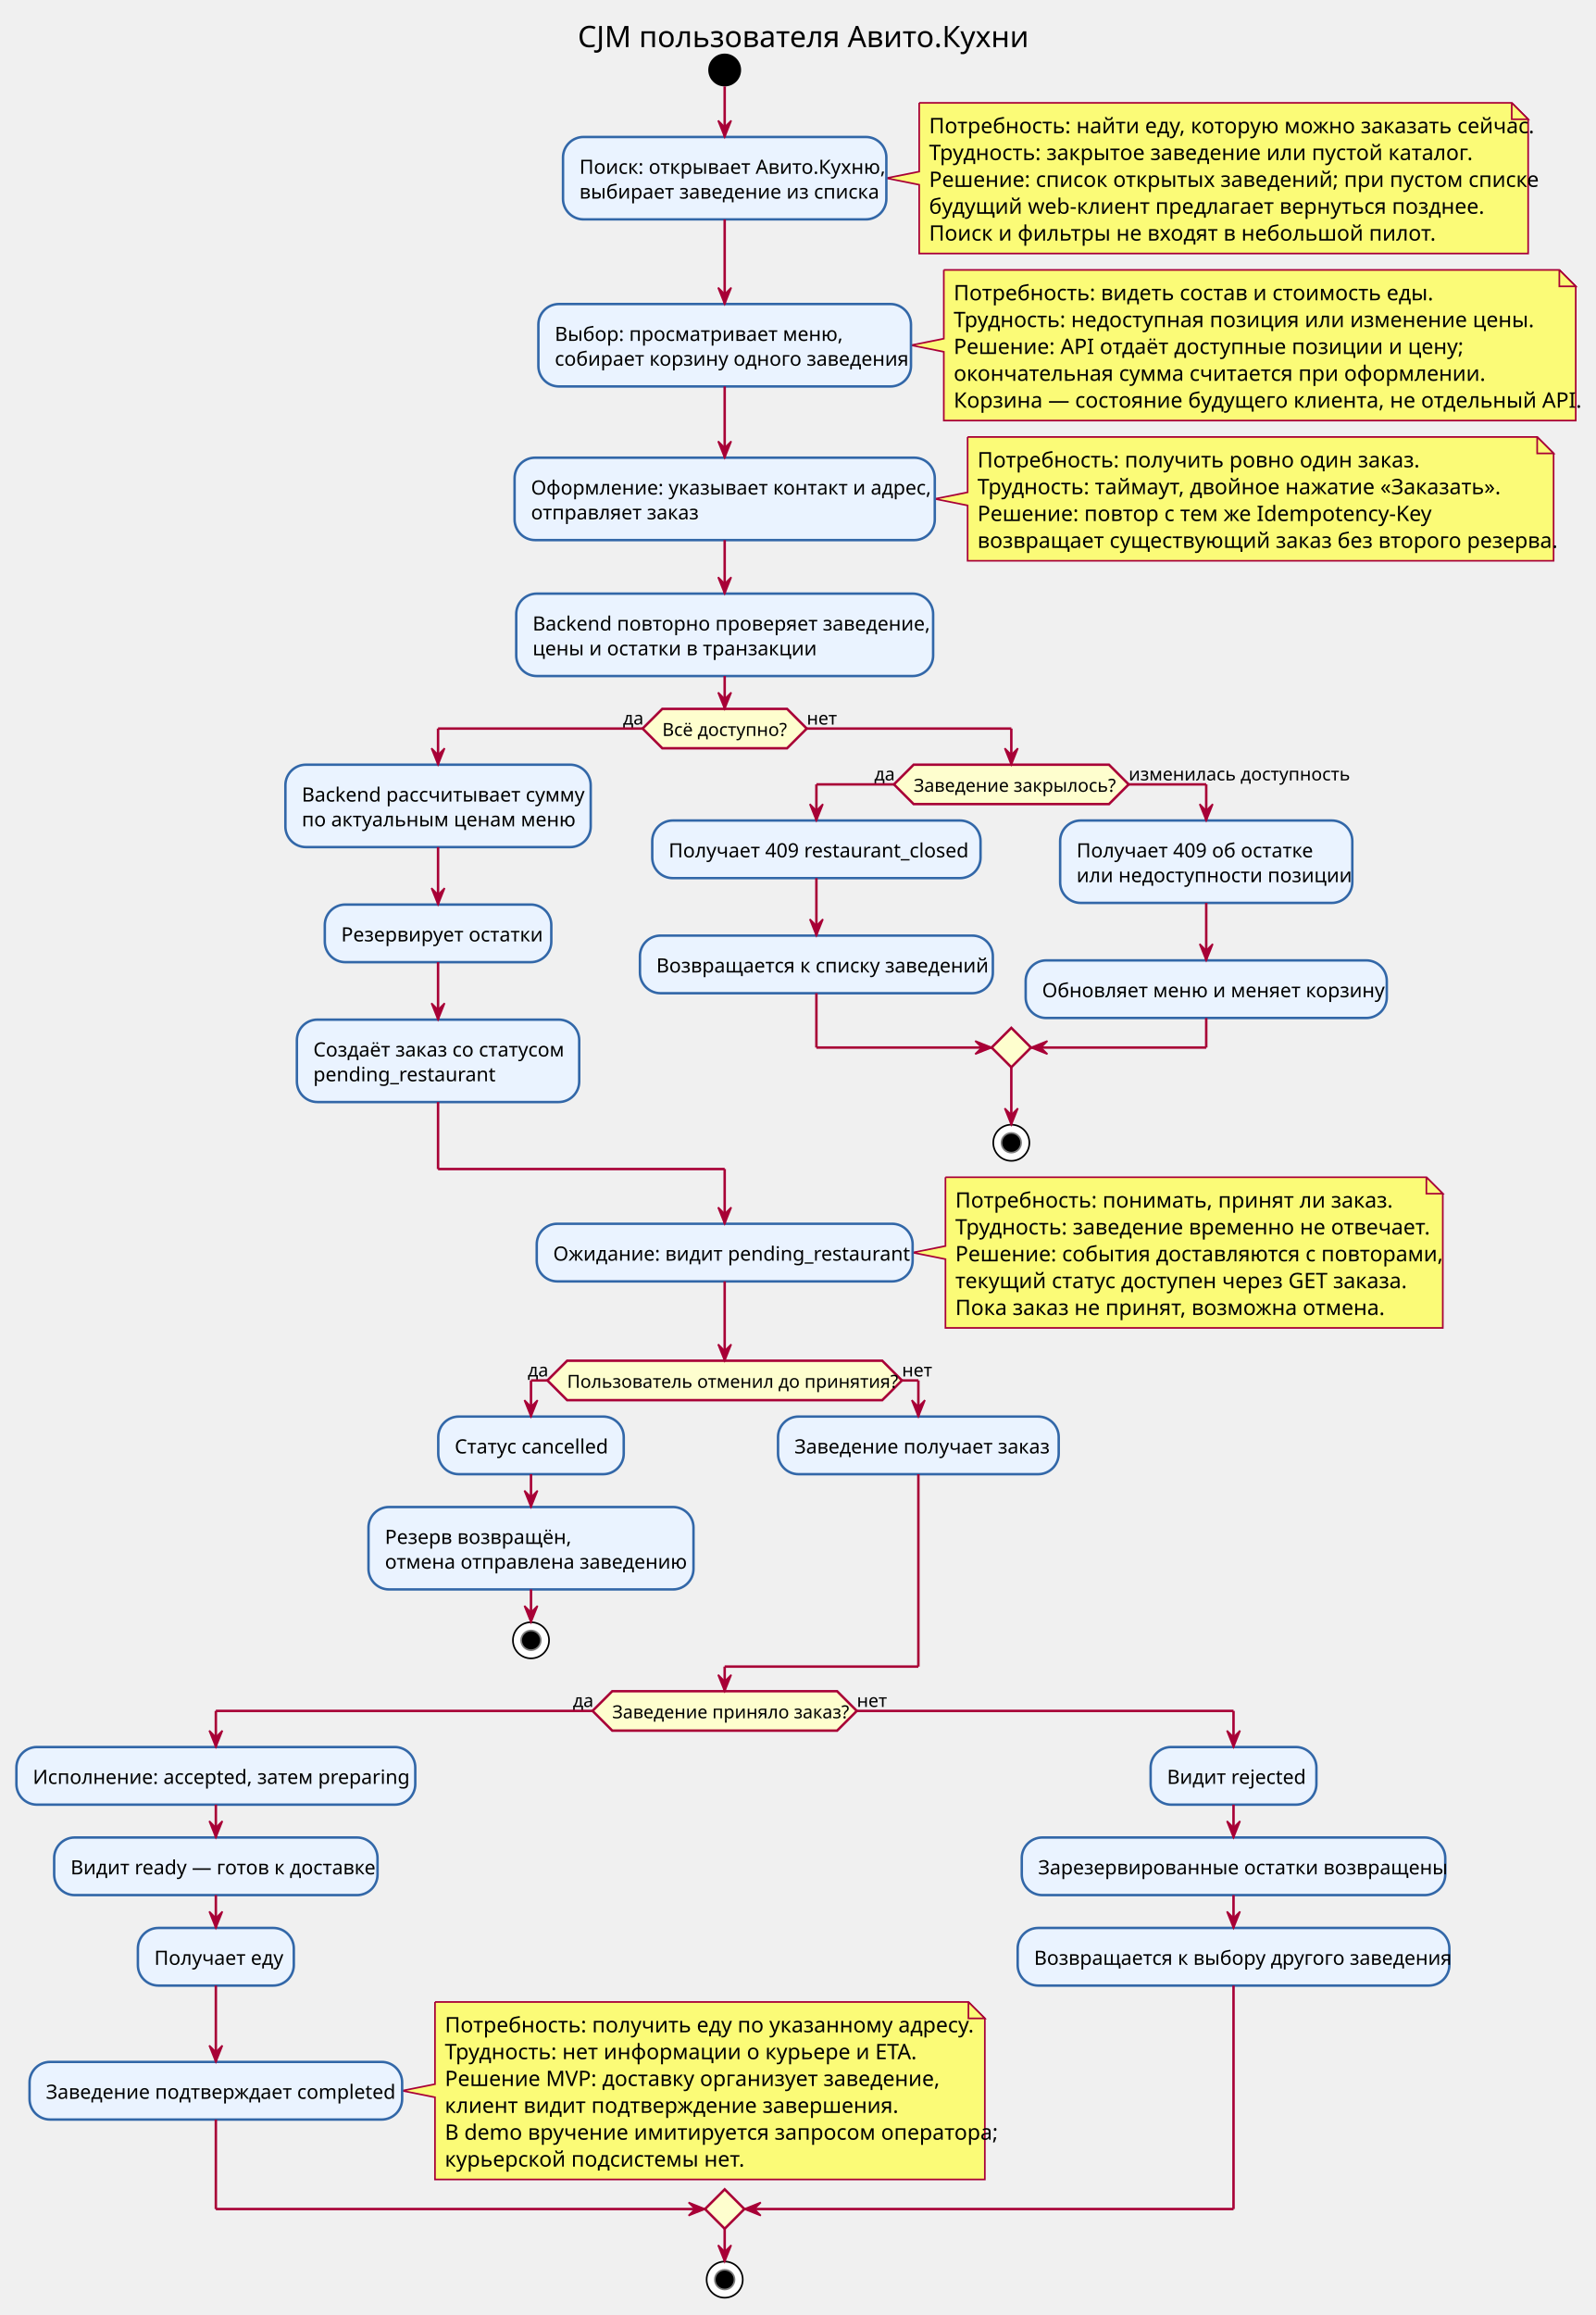
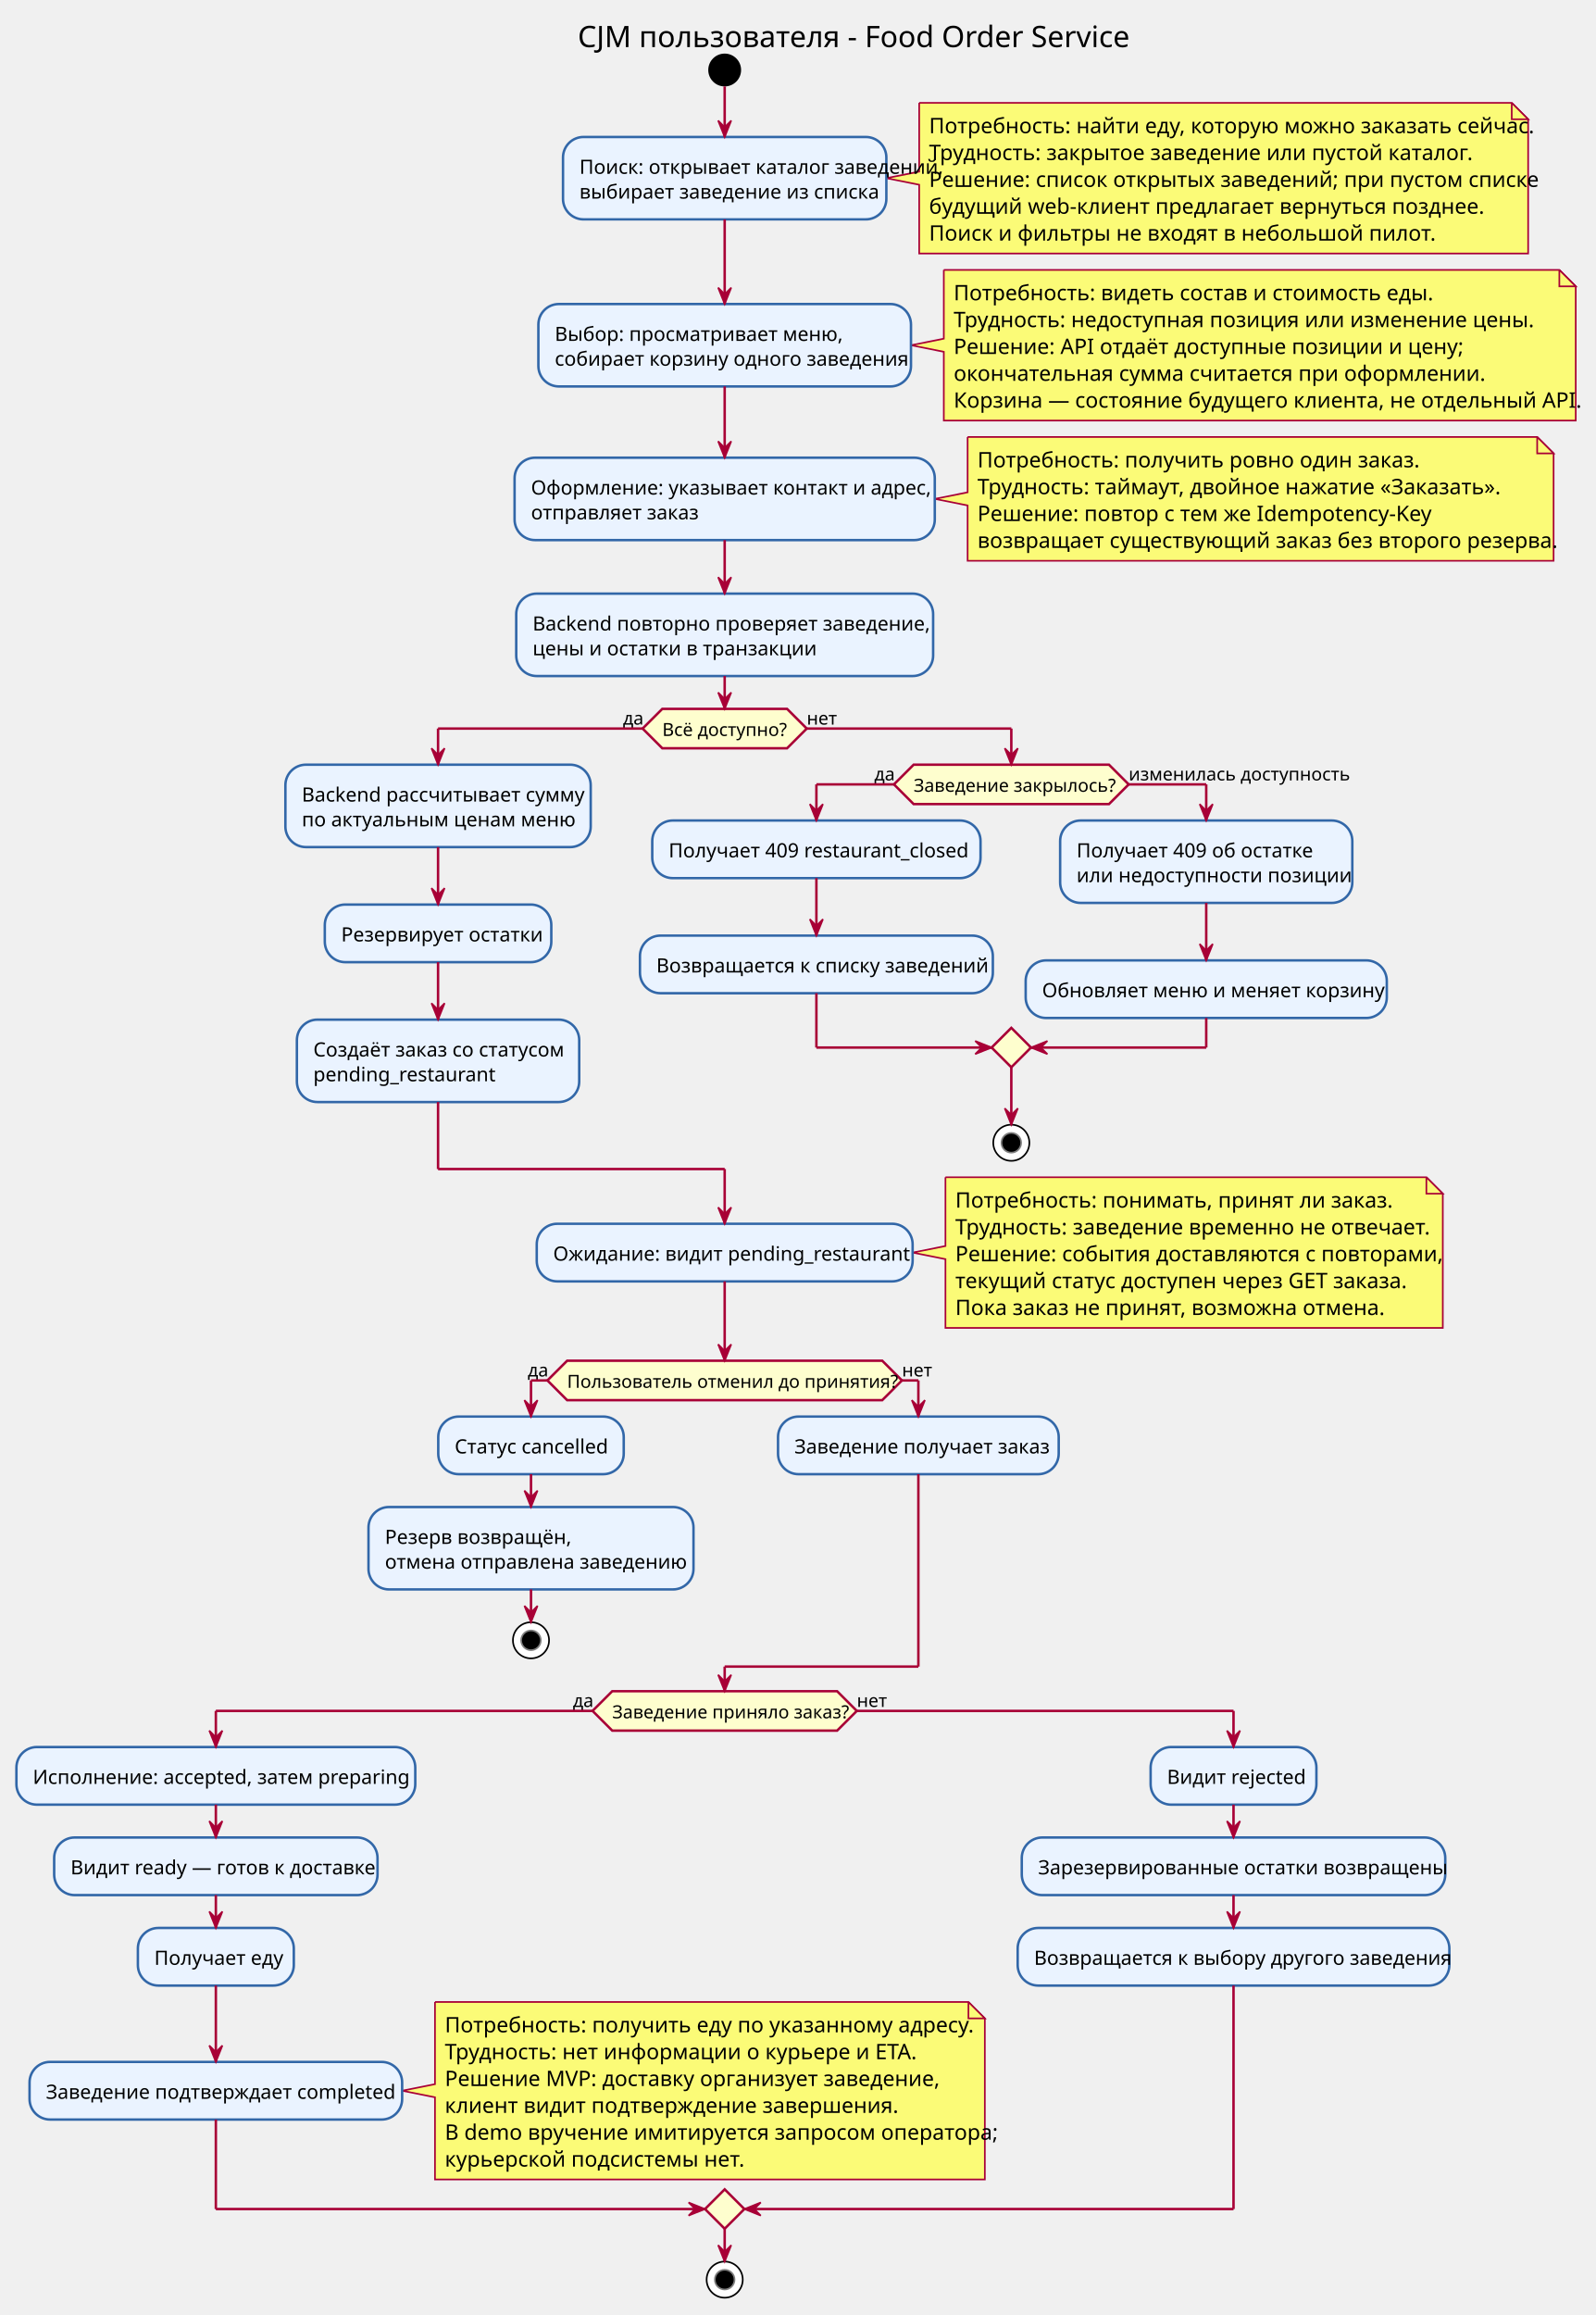
<svg xmlns="http://www.w3.org/2000/svg" contentScriptType="application/ecmascript" contentStyleType="text/css" height="1410px" preserveAspectRatio="none" style="width:972px;height:1410px;" version="1.1" viewBox="0 0 972 1410" width="972px" zoomAndPan="magnify">
  <defs />
  <g>
-     <text fill="#000000" font-family="sans-serif" font-size="18" lengthAdjust="spacingAndGlyphs" textLength="266" x="352" y="28.686">CJM пользователя Авито.Кухни</text>
+     <text fill="#000000" font-family="sans-serif" font-size="18" lengthAdjust="spacingAndGlyphs" textLength="266" x="352" y="28.686">CJM пользователя - Food Order Service</text>
    <ellipse cx="441.5" cy="42.641" fill="#000000" rx="10" ry="10" style="stroke: none; stroke-width: 1.0;" />
    <path d="M560,62.641 L560,104.519 L540,108.519 L560,112.519 L560,154.398 A0,0 0 0 0 560,154.398 L931,154.398 A0,0 0 0 0 931,154.398 L931,72.641 L921,62.641 L560,62.641 A0,0 0 0 0 560,62.641 " fill="#FBFB77" style="stroke: #A80036; stroke-width: 1.0;" />
    <path d="M921,62.641 L921,72.641 L931,72.641 L921,62.641 " fill="#FBFB77" style="stroke: #A80036; stroke-width: 1.0;" />
    <text fill="#000000" font-family="sans-serif" font-size="13" lengthAdjust="spacingAndGlyphs" textLength="347" x="566" y="81.136">Потребность: найти еду, которую можно заказать сейчас.</text>
    <text fill="#000000" font-family="sans-serif" font-size="13" lengthAdjust="spacingAndGlyphs" textLength="312" x="566" y="97.487">Трудность: закрытое заведение или пустой каталог.</text>
    <text fill="#000000" font-family="sans-serif" font-size="13" lengthAdjust="spacingAndGlyphs" textLength="350" x="566" y="113.839">Решение: список открытых заведений; при пустом списке</text>
    <text fill="#000000" font-family="sans-serif" font-size="13" lengthAdjust="spacingAndGlyphs" textLength="318" x="566" y="130.19">будущий web-клиент предлагает вернуться позднее.</text>
    <text fill="#000000" font-family="sans-serif" font-size="13" lengthAdjust="spacingAndGlyphs" textLength="288" x="566" y="146.542">Поиск и фильтры не входят в небольшой пилот.</text>
    <rect fill="#EAF3FF" height="50.188" rx="12.5" ry="12.5" style="stroke: #3267A8; stroke-width: 1.5;" width="197" x="343" y="83.426" />
-     <text fill="#000000" font-family="sans-serif" font-size="12" lengthAdjust="spacingAndGlyphs" textLength="174" x="353" y="105.883">Поиск: открывает Авито.Кухню,</text>
+     <text fill="#000000" font-family="sans-serif" font-size="12" lengthAdjust="spacingAndGlyphs" textLength="174" x="353" y="105.883">Поиск: открывает каталог заведений,</text>
    <text fill="#000000" font-family="sans-serif" font-size="12" lengthAdjust="spacingAndGlyphs" textLength="177" x="353" y="120.977">выбирает заведение из списка</text>
    <path d="M575,164.398 L575,206.277 L555,210.277 L575,214.277 L575,256.156 A0,0 0 0 0 575,256.156 L960,256.156 A0,0 0 0 0 960,256.156 L960,174.398 L950,164.398 L575,164.398 A0,0 0 0 0 575,164.398 " fill="#FBFB77" style="stroke: #A80036; stroke-width: 1.0;" />
    <path d="M950,164.398 L950,174.398 L960,174.398 L950,164.398 " fill="#FBFB77" style="stroke: #A80036; stroke-width: 1.0;" />
    <text fill="#000000" font-family="sans-serif" font-size="13" lengthAdjust="spacingAndGlyphs" textLength="276" x="581" y="182.894">Потребность: видеть состав и стоимость еды.</text>
    <text fill="#000000" font-family="sans-serif" font-size="13" lengthAdjust="spacingAndGlyphs" textLength="329" x="581" y="199.245">Трудность: недоступная позиция или изменение цены.</text>
    <text fill="#000000" font-family="sans-serif" font-size="13" lengthAdjust="spacingAndGlyphs" textLength="294" x="581" y="215.597">Решение: API отдаёт доступные позиции и цену;</text>
    <text fill="#000000" font-family="sans-serif" font-size="13" lengthAdjust="spacingAndGlyphs" textLength="301" x="581" y="231.948">окончательная сумма считается при оформлении.</text>
    <text fill="#000000" font-family="sans-serif" font-size="13" lengthAdjust="spacingAndGlyphs" textLength="364" x="581" y="248.3">Корзина — состояние будущего клиента, не отдельный API.</text>
    <rect fill="#EAF3FF" height="50.188" rx="12.5" ry="12.5" style="stroke: #3267A8; stroke-width: 1.5;" width="227" x="328" y="185.184" />
    <text fill="#000000" font-family="sans-serif" font-size="12" lengthAdjust="spacingAndGlyphs" textLength="169" x="338" y="207.641">Выбор: просматривает меню,</text>
    <text fill="#000000" font-family="sans-serif" font-size="12" lengthAdjust="spacingAndGlyphs" textLength="207" x="338" y="222.734">собирает корзину одного заведения</text>
    <path d="M589.5,266.156 L589.5,299.859 L569.5,303.859 L589.5,307.859 L589.5,341.562 A0,0 0 0 0 589.5,341.562 L946.5,341.562 A0,0 0 0 0 946.5,341.562 L946.5,276.156 L936.5,266.156 L589.5,266.156 A0,0 0 0 0 589.5,266.156 " fill="#FBFB77" style="stroke: #A80036; stroke-width: 1.0;" />
    <path d="M936.5,266.156 L936.5,276.156 L946.5,276.156 L936.5,266.156 " fill="#FBFB77" style="stroke: #A80036; stroke-width: 1.0;" />
    <text fill="#000000" font-family="sans-serif" font-size="13" lengthAdjust="spacingAndGlyphs" textLength="249" x="595.5" y="284.651">Потребность: получить ровно один заказ.</text>
    <text fill="#000000" font-family="sans-serif" font-size="13" lengthAdjust="spacingAndGlyphs" textLength="303" x="595.5" y="301.003">Трудность: таймаут, двойное нажатие «Заказать».</text>
    <text fill="#000000" font-family="sans-serif" font-size="13" lengthAdjust="spacingAndGlyphs" textLength="264" x="595.5" y="317.354">Решение: повтор с тем же Idempotency-Key</text>
    <text fill="#000000" font-family="sans-serif" font-size="13" lengthAdjust="spacingAndGlyphs" textLength="336" x="595.5" y="333.706">возвращает существующий заказ без второго резерва.</text>
    <rect fill="#EAF3FF" height="50.188" rx="12.5" ry="12.5" style="stroke: #3267A8; stroke-width: 1.5;" width="256" x="313.5" y="278.766" />
    <text fill="#000000" font-family="sans-serif" font-size="12" lengthAdjust="spacingAndGlyphs" textLength="236" x="323.5" y="301.223">Оформление: указывает контакт и адрес,</text>
    <text fill="#000000" font-family="sans-serif" font-size="12" lengthAdjust="spacingAndGlyphs" textLength="100" x="323.5" y="316.316">отправляет заказ</text>
    <rect fill="#EAF3FF" height="50.188" rx="12.5" ry="12.5" style="stroke: #3267A8; stroke-width: 1.5;" width="254" x="314.5" y="361.562" />
    <text fill="#000000" font-family="sans-serif" font-size="12" lengthAdjust="spacingAndGlyphs" textLength="234" x="324.5" y="384.019">Backend повторно проверяет заведение,</text>
    <text fill="#000000" font-family="sans-serif" font-size="12" lengthAdjust="spacingAndGlyphs" textLength="164" x="324.5" y="399.113">цены и остатки в транзакции</text>
    <polygon fill="#FEFECE" points="403.5,431.75,479.5,431.75,491.5,443.75,479.5,455.75,403.5,455.75,391.5,443.75,403.5,431.75" style="stroke: #A80036; stroke-width: 1.5;" />
    <text fill="#000000" font-family="sans-serif" font-size="11" lengthAdjust="spacingAndGlyphs" textLength="76" x="403.5" y="448.251">Всё доступно?</text>
    <text fill="#000000" font-family="sans-serif" font-size="11" lengthAdjust="spacingAndGlyphs" textLength="12" x="379.5" y="441.333">да</text>
    <text fill="#000000" font-family="sans-serif" font-size="11" lengthAdjust="spacingAndGlyphs" textLength="18" x="491.5" y="441.333">нет</text>
    <rect fill="#EAF3FF" height="50.188" rx="12.5" ry="12.5" style="stroke: #3267A8; stroke-width: 1.5;" width="186" x="173.875" y="465.75" />
    <text fill="#000000" font-family="sans-serif" font-size="12" lengthAdjust="spacingAndGlyphs" textLength="166" x="183.875" y="488.207">Backend рассчитывает сумму</text>
    <text fill="#000000" font-family="sans-serif" font-size="12" lengthAdjust="spacingAndGlyphs" textLength="161" x="183.875" y="503.301">по актуальным ценам меню</text>
    <rect fill="#EAF3FF" height="35.094" rx="12.5" ry="12.5" style="stroke: #3267A8; stroke-width: 1.5;" width="138" x="197.875" y="550.938" />
    <text fill="#000000" font-family="sans-serif" font-size="12" lengthAdjust="spacingAndGlyphs" textLength="118" x="207.875" y="573.394">Резервирует остатки</text>
    <rect fill="#EAF3FF" height="50.188" rx="12.5" ry="12.5" style="stroke: #3267A8; stroke-width: 1.5;" width="172" x="180.875" y="621.031" />
    <text fill="#000000" font-family="sans-serif" font-size="12" lengthAdjust="spacingAndGlyphs" textLength="152" x="190.875" y="643.488">Создаёт заказ со статусом</text>
    <text fill="#000000" font-family="sans-serif" font-size="12" lengthAdjust="spacingAndGlyphs" textLength="108" x="190.875" y="658.582">pending_restaurant</text>
    <polygon fill="#FEFECE" points="556.625,465.75,675.625,465.75,687.625,477.75,675.625,489.75,556.625,489.75,544.625,477.75,556.625,465.75" style="stroke: #A80036; stroke-width: 1.5;" />
    <text fill="#000000" font-family="sans-serif" font-size="11" lengthAdjust="spacingAndGlyphs" textLength="119" x="556.625" y="482.251">Заведение закрылось?</text>
    <text fill="#000000" font-family="sans-serif" font-size="11" lengthAdjust="spacingAndGlyphs" textLength="12" x="532.625" y="475.333">да</text>
    <text fill="#000000" font-family="sans-serif" font-size="11" lengthAdjust="spacingAndGlyphs" textLength="130" x="687.625" y="475.333">изменилась доступность</text>
    <rect fill="#EAF3FF" height="35.094" rx="12.5" ry="12.5" style="stroke: #3267A8; stroke-width: 1.5;" width="200" x="397.375" y="499.75" />
    <text fill="#000000" font-family="sans-serif" font-size="12" lengthAdjust="spacingAndGlyphs" textLength="180" x="407.375" y="522.207">Получает 409 restaurant_closed</text>
    <rect fill="#EAF3FF" height="35.094" rx="12.5" ry="12.5" style="stroke: #3267A8; stroke-width: 1.5;" width="215" x="389.875" y="569.844" />
    <text fill="#000000" font-family="sans-serif" font-size="12" lengthAdjust="spacingAndGlyphs" textLength="195" x="399.875" y="592.301">Возвращается к списку заведений</text>
    <rect fill="#EAF3FF" height="50.188" rx="12.5" ry="12.5" style="stroke: #3267A8; stroke-width: 1.5;" width="178" x="645.875" y="499.75" />
    <text fill="#000000" font-family="sans-serif" font-size="12" lengthAdjust="spacingAndGlyphs" textLength="140" x="655.875" y="522.207">Получает 409 об остатке</text>
    <text fill="#000000" font-family="sans-serif" font-size="12" lengthAdjust="spacingAndGlyphs" textLength="158" x="655.875" y="537.301">или недоступности позиции</text>
    <rect fill="#EAF3FF" height="35.094" rx="12.5" ry="12.5" style="stroke: #3267A8; stroke-width: 1.5;" width="220" x="624.875" y="584.938" />
    <text fill="#000000" font-family="sans-serif" font-size="12" lengthAdjust="spacingAndGlyphs" textLength="200" x="634.875" y="607.394">Обновляет меню и меняет корзину</text>
    <polygon fill="#FEFECE" points="616.125,626.031,628.125,638.031,616.125,650.031,604.125,638.031,616.125,626.031" style="stroke: #A80036; stroke-width: 1.5;" />
    <ellipse cx="616.125" cy="696.031" fill="#FFFFFF" rx="11" ry="11" style="stroke: #000000; stroke-width: 1.0;" />
    <ellipse cx="616.125" cy="696.031" fill="#000000" rx="6" ry="6" style="stroke: #7F7F7F; stroke-width: 1.0;" />
    <path d="M576,717.031 L576,758.91 L556,762.91 L576,766.91 L576,808.789 A0,0 0 0 0 576,808.789 L879,808.789 A0,0 0 0 0 879,808.789 L879,727.031 L869,717.031 L576,717.031 A0,0 0 0 0 576,717.031 " fill="#FBFB77" style="stroke: #A80036; stroke-width: 1.0;" />
    <path d="M869,717.031 L869,727.031 L879,727.031 L869,717.031 " fill="#FBFB77" style="stroke: #A80036; stroke-width: 1.0;" />
    <text fill="#000000" font-family="sans-serif" font-size="13" lengthAdjust="spacingAndGlyphs" textLength="245" x="582" y="735.526">Потребность: понимать, принят ли заказ.</text>
    <text fill="#000000" font-family="sans-serif" font-size="13" lengthAdjust="spacingAndGlyphs" textLength="273" x="582" y="751.878">Трудность: заведение временно не отвечает.</text>
    <text fill="#000000" font-family="sans-serif" font-size="13" lengthAdjust="spacingAndGlyphs" textLength="282" x="582" y="768.23">Решение: события доставляются с повторами,</text>
    <text fill="#000000" font-family="sans-serif" font-size="13" lengthAdjust="spacingAndGlyphs" textLength="267" x="582" y="784.581">текущий статус доступен через GET заказа.</text>
    <text fill="#000000" font-family="sans-serif" font-size="13" lengthAdjust="spacingAndGlyphs" textLength="244" x="582" y="800.933">Пока заказ не принят, возможна отмена.</text>
    <rect fill="#EAF3FF" height="35.094" rx="12.5" ry="12.5" style="stroke: #3267A8; stroke-width: 1.5;" width="229" x="327" y="745.363" />
    <text fill="#000000" font-family="sans-serif" font-size="12" lengthAdjust="spacingAndGlyphs" textLength="209" x="337" y="767.82">Ожидание: видит pending_restaurant</text>
    <polygon fill="#FEFECE" points="345.5,828.789,537.5,828.789,549.5,840.789,537.5,852.789,345.5,852.789,333.5,840.789,345.5,828.789" style="stroke: #A80036; stroke-width: 1.5;" />
    <text fill="#000000" font-family="sans-serif" font-size="11" lengthAdjust="spacingAndGlyphs" textLength="192" x="345.5" y="845.29">Пользователь отменил до принятия?</text>
    <text fill="#000000" font-family="sans-serif" font-size="11" lengthAdjust="spacingAndGlyphs" textLength="12" x="321.5" y="838.372">да</text>
    <text fill="#000000" font-family="sans-serif" font-size="11" lengthAdjust="spacingAndGlyphs" textLength="18" x="549.5" y="838.372">нет</text>
    <rect fill="#EAF3FF" height="35.094" rx="12.5" ry="12.5" style="stroke: #3267A8; stroke-width: 1.5;" width="113" x="267" y="862.789" />
    <text fill="#000000" font-family="sans-serif" font-size="12" lengthAdjust="spacingAndGlyphs" textLength="93" x="277" y="885.246">Статус cancelled</text>
    <rect fill="#EAF3FF" height="50.188" rx="12.5" ry="12.5" style="stroke: #3267A8; stroke-width: 1.5;" width="198" x="224.5" y="917.883" />
    <text fill="#000000" font-family="sans-serif" font-size="12" lengthAdjust="spacingAndGlyphs" textLength="109" x="234.5" y="940.34">Резерв возвращён,</text>
    <text fill="#000000" font-family="sans-serif" font-size="12" lengthAdjust="spacingAndGlyphs" textLength="178" x="234.5" y="955.434">отмена отправлена заведению</text>
    <ellipse cx="323.5" cy="999.07" fill="#FFFFFF" rx="11" ry="11" style="stroke: #000000; stroke-width: 1.0;" />
    <ellipse cx="323.5" cy="999.07" fill="#000000" rx="6" ry="6" style="stroke: #7F7F7F; stroke-width: 1.0;" />
    <rect fill="#EAF3FF" height="35.094" rx="12.5" ry="12.5" style="stroke: #3267A8; stroke-width: 1.5;" width="171" x="474" y="862.789" />
    <text fill="#000000" font-family="sans-serif" font-size="12" lengthAdjust="spacingAndGlyphs" textLength="151" x="484" y="885.246">Заведение получает заказ</text>
    <polygon fill="#FEFECE" points="373,1030.07,510,1030.07,522,1042.07,510,1054.07,373,1054.07,361,1042.07,373,1030.07" style="stroke: #A80036; stroke-width: 1.5;" />
    <text fill="#000000" font-family="sans-serif" font-size="11" lengthAdjust="spacingAndGlyphs" textLength="137" x="373" y="1046.571">Заведение приняло заказ?</text>
    <text fill="#000000" font-family="sans-serif" font-size="11" lengthAdjust="spacingAndGlyphs" textLength="12" x="349" y="1039.653">да</text>
    <text fill="#000000" font-family="sans-serif" font-size="11" lengthAdjust="spacingAndGlyphs" textLength="18" x="522" y="1039.653">нет</text>
    <rect fill="#EAF3FF" height="35.094" rx="12.5" ry="12.5" style="stroke: #3267A8; stroke-width: 1.5;" width="243" x="10" y="1064.07" />
    <text fill="#000000" font-family="sans-serif" font-size="12" lengthAdjust="spacingAndGlyphs" textLength="223" x="20" y="1086.527">Исполнение: accepted, затем preparing</text>
    <rect fill="#EAF3FF" height="35.094" rx="12.5" ry="12.5" style="stroke: #3267A8; stroke-width: 1.5;" width="197" x="33" y="1119.164" />
    <text fill="#000000" font-family="sans-serif" font-size="12" lengthAdjust="spacingAndGlyphs" textLength="177" x="43" y="1141.621">Видит ready — готов к доставке</text>
    <rect fill="#EAF3FF" height="35.094" rx="12.5" ry="12.5" style="stroke: #3267A8; stroke-width: 1.5;" width="95" x="84" y="1174.258" />
    <text fill="#000000" font-family="sans-serif" font-size="12" lengthAdjust="spacingAndGlyphs" textLength="75" x="94" y="1196.715">Получает еду</text>
    <path d="M265,1219.352 L265,1269.406 L245,1273.406 L265,1277.406 L265,1327.461 A0,0 0 0 0 265,1327.461 L600,1327.461 A0,0 0 0 0 600,1327.461 L600,1229.352 L590,1219.352 L265,1219.352 A0,0 0 0 0 265,1219.352 " fill="#FBFB77" style="stroke: #A80036; stroke-width: 1.0;" />
    <path d="M590,1219.352 L590,1229.352 L600,1229.352 L590,1219.352 " fill="#FBFB77" style="stroke: #A80036; stroke-width: 1.0;" />
    <text fill="#000000" font-family="sans-serif" font-size="13" lengthAdjust="spacingAndGlyphs" textLength="306" x="271" y="1237.847">Потребность: получить еду по указанному адресу.</text>
    <text fill="#000000" font-family="sans-serif" font-size="13" lengthAdjust="spacingAndGlyphs" textLength="274" x="271" y="1254.198">Трудность: нет информации о курьере и ETA.</text>
    <text fill="#000000" font-family="sans-serif" font-size="13" lengthAdjust="spacingAndGlyphs" textLength="290" x="271" y="1270.55">Решение MVP: доставку организует заведение,</text>
    <text fill="#000000" font-family="sans-serif" font-size="13" lengthAdjust="spacingAndGlyphs" textLength="255" x="271" y="1286.901">клиент видит подтверждение завершения.</text>
    <text fill="#000000" font-family="sans-serif" font-size="13" lengthAdjust="spacingAndGlyphs" textLength="314" x="271" y="1303.253">В demo вручение имитируется запросом оператора;</text>
    <text fill="#000000" font-family="sans-serif" font-size="13" lengthAdjust="spacingAndGlyphs" textLength="172" x="271" y="1319.604">курьерской подсистемы нет.</text>
    <rect fill="#EAF3FF" height="35.094" rx="12.5" ry="12.5" style="stroke: #3267A8; stroke-width: 1.5;" width="227" x="18" y="1255.859" />
    <text fill="#000000" font-family="sans-serif" font-size="12" lengthAdjust="spacingAndGlyphs" textLength="207" x="28" y="1278.316">Заведение подтверждает completed</text>
    <rect fill="#EAF3FF" height="35.094" rx="12.5" ry="12.5" style="stroke: #3267A8; stroke-width: 1.5;" width="101" x="701" y="1064.07" />
    <text fill="#000000" font-family="sans-serif" font-size="12" lengthAdjust="spacingAndGlyphs" textLength="81" x="711" y="1086.527">Видит rejected</text>
    <rect fill="#EAF3FF" height="35.094" rx="12.5" ry="12.5" style="stroke: #3267A8; stroke-width: 1.5;" width="258" x="622.5" y="1119.164" />
    <text fill="#000000" font-family="sans-serif" font-size="12" lengthAdjust="spacingAndGlyphs" textLength="238" x="632.5" y="1141.621">Зарезервированные остатки возвращены</text>
    <rect fill="#EAF3FF" height="35.094" rx="12.5" ry="12.5" style="stroke: #3267A8; stroke-width: 1.5;" width="263" x="620" y="1174.258" />
    <text fill="#000000" font-family="sans-serif" font-size="12" lengthAdjust="spacingAndGlyphs" textLength="243" x="630" y="1196.715">Возвращается к выбору другого заведения</text>
    <polygon fill="#FEFECE" points="441.5,1333.461,453.5,1345.461,441.5,1357.461,429.5,1345.461,441.5,1333.461" style="stroke: #A80036; stroke-width: 1.5;" />
    <ellipse cx="441.5" cy="1388.461" fill="#FFFFFF" rx="11" ry="11" style="stroke: #000000; stroke-width: 1.0;" />
    <ellipse cx="441.5" cy="1388.461" fill="#000000" rx="6" ry="6" style="stroke: #7F7F7F; stroke-width: 1.0;" />
    <line style="stroke: #A80036; stroke-width: 1.5;" x1="441.5" x2="441.5" y1="52.641" y2="83.426" />
    <polygon fill="#A80036" points="437.5,73.426,441.5,83.426,445.5,73.426,441.5,77.426" style="stroke: #A80036; stroke-width: 1.0;" />
    <line style="stroke: #A80036; stroke-width: 1.5;" x1="441.5" x2="441.5" y1="133.613" y2="185.184" />
    <polygon fill="#A80036" points="437.5,175.184,441.5,185.184,445.5,175.184,441.5,179.184" style="stroke: #A80036; stroke-width: 1.0;" />
    <line style="stroke: #A80036; stroke-width: 1.5;" x1="441.5" x2="441.5" y1="235.371" y2="278.766" />
    <polygon fill="#A80036" points="437.5,268.766,441.5,278.766,445.5,268.766,441.5,272.766" style="stroke: #A80036; stroke-width: 1.0;" />
    <line style="stroke: #A80036; stroke-width: 1.5;" x1="441.5" x2="441.5" y1="328.953" y2="361.562" />
    <polygon fill="#A80036" points="437.5,351.562,441.5,361.562,445.5,351.562,441.5,355.562" style="stroke: #A80036; stroke-width: 1.0;" />
    <line style="stroke: #A80036; stroke-width: 1.5;" x1="266.875" x2="266.875" y1="515.938" y2="550.938" />
    <polygon fill="#A80036" points="262.875,540.938,266.875,550.938,270.875,540.938,266.875,544.938" style="stroke: #A80036; stroke-width: 1.0;" />
    <line style="stroke: #A80036; stroke-width: 1.5;" x1="266.875" x2="266.875" y1="586.031" y2="621.031" />
    <polygon fill="#A80036" points="262.875,611.031,266.875,621.031,270.875,611.031,266.875,615.031" style="stroke: #A80036; stroke-width: 1.0;" />
    <line style="stroke: #A80036; stroke-width: 1.5;" x1="497.375" x2="497.375" y1="534.844" y2="569.844" />
    <polygon fill="#A80036" points="493.375,559.844,497.375,569.844,501.375,559.844,497.375,563.844" style="stroke: #A80036; stroke-width: 1.0;" />
    <line style="stroke: #A80036; stroke-width: 1.5;" x1="734.875" x2="734.875" y1="549.938" y2="584.938" />
    <polygon fill="#A80036" points="730.875,574.938,734.875,584.938,738.875,574.938,734.875,578.938" style="stroke: #A80036; stroke-width: 1.0;" />
    <line style="stroke: #A80036; stroke-width: 1.5;" x1="544.625" x2="497.375" y1="477.75" y2="477.75" />
    <line style="stroke: #A80036; stroke-width: 1.5;" x1="497.375" x2="497.375" y1="477.75" y2="499.75" />
    <polygon fill="#A80036" points="493.375,489.75,497.375,499.75,501.375,489.75,497.375,493.75" style="stroke: #A80036; stroke-width: 1.0;" />
    <line style="stroke: #A80036; stroke-width: 1.5;" x1="687.625" x2="734.875" y1="477.75" y2="477.75" />
    <line style="stroke: #A80036; stroke-width: 1.5;" x1="734.875" x2="734.875" y1="477.75" y2="499.75" />
    <polygon fill="#A80036" points="730.875,489.75,734.875,499.75,738.875,489.75,734.875,493.75" style="stroke: #A80036; stroke-width: 1.0;" />
    <line style="stroke: #A80036; stroke-width: 1.5;" x1="497.375" x2="497.375" y1="604.938" y2="638.031" />
    <line style="stroke: #A80036; stroke-width: 1.5;" x1="497.375" x2="604.125" y1="638.031" y2="638.031" />
    <polygon fill="#A80036" points="594.125,634.031,604.125,638.031,594.125,642.031,598.125,638.031" style="stroke: #A80036; stroke-width: 1.0;" />
    <line style="stroke: #A80036; stroke-width: 1.5;" x1="734.875" x2="734.875" y1="620.031" y2="638.031" />
    <line style="stroke: #A80036; stroke-width: 1.5;" x1="734.875" x2="628.125" y1="638.031" y2="638.031" />
    <polygon fill="#A80036" points="638.125,634.031,628.125,638.031,638.125,642.031,634.125,638.031" style="stroke: #A80036; stroke-width: 1.0;" />
    <line style="stroke: #A80036; stroke-width: 1.5;" x1="616.125" x2="616.125" y1="650.031" y2="685.031" />
    <polygon fill="#A80036" points="612.125,675.031,616.125,685.031,620.125,675.031,616.125,679.031" style="stroke: #A80036; stroke-width: 1.0;" />
    <line style="stroke: #A80036; stroke-width: 1.5;" x1="391.5" x2="266.875" y1="443.75" y2="443.75" />
    <line style="stroke: #A80036; stroke-width: 1.5;" x1="266.875" x2="266.875" y1="443.75" y2="465.75" />
    <polygon fill="#A80036" points="262.875,455.75,266.875,465.75,270.875,455.75,266.875,459.75" style="stroke: #A80036; stroke-width: 1.0;" />
    <line style="stroke: #A80036; stroke-width: 1.5;" x1="491.5" x2="616.125" y1="443.75" y2="443.75" />
    <line style="stroke: #A80036; stroke-width: 1.5;" x1="616.125" x2="616.125" y1="443.75" y2="465.75" />
    <polygon fill="#A80036" points="612.125,455.75,616.125,465.75,620.125,455.75,616.125,459.75" style="stroke: #A80036; stroke-width: 1.0;" />
    <line style="stroke: #A80036; stroke-width: 1.5;" x1="266.875" x2="266.875" y1="671.219" y2="712.031" />
    <line style="stroke: #A80036; stroke-width: 1.5;" x1="266.875" x2="441.5" y1="712.031" y2="712.031" />
    <line style="stroke: #A80036; stroke-width: 1.5;" x1="441.5" x2="441.5" y1="712.031" y2="745.363" />
    <polygon fill="#A80036" points="437.5,735.363,441.5,745.363,445.5,735.363,441.5,739.363" style="stroke: #A80036; stroke-width: 1.0;" />
    <line style="stroke: #A80036; stroke-width: 1.5;" x1="441.5" x2="441.5" y1="411.75" y2="431.75" />
    <polygon fill="#A80036" points="437.5,421.75,441.5,431.75,445.5,421.75,441.5,425.75" style="stroke: #A80036; stroke-width: 1.0;" />
    <line style="stroke: #A80036; stroke-width: 1.5;" x1="323.5" x2="323.5" y1="897.883" y2="917.883" />
    <polygon fill="#A80036" points="319.5,907.883,323.5,917.883,327.5,907.883,323.5,911.883" style="stroke: #A80036; stroke-width: 1.0;" />
    <line style="stroke: #A80036; stroke-width: 1.5;" x1="323.5" x2="323.5" y1="968.07" y2="988.07" />
    <polygon fill="#A80036" points="319.5,978.07,323.5,988.07,327.5,978.07,323.5,982.07" style="stroke: #A80036; stroke-width: 1.0;" />
    <line style="stroke: #A80036; stroke-width: 1.5;" x1="333.5" x2="323.5" y1="840.789" y2="840.789" />
    <line style="stroke: #A80036; stroke-width: 1.5;" x1="323.5" x2="323.5" y1="840.789" y2="862.789" />
    <polygon fill="#A80036" points="319.5,852.789,323.5,862.789,327.5,852.789,323.5,856.789" style="stroke: #A80036; stroke-width: 1.0;" />
    <line style="stroke: #A80036; stroke-width: 1.5;" x1="549.5" x2="559.5" y1="840.789" y2="840.789" />
    <line style="stroke: #A80036; stroke-width: 1.5;" x1="559.5" x2="559.5" y1="840.789" y2="862.789" />
    <polygon fill="#A80036" points="555.5,852.789,559.5,862.789,563.5,852.789,559.5,856.789" style="stroke: #A80036; stroke-width: 1.0;" />
    <line style="stroke: #A80036; stroke-width: 1.5;" x1="559.5" x2="559.5" y1="897.883" y2="1015.07" />
    <line style="stroke: #A80036; stroke-width: 1.5;" x1="559.5" x2="441.5" y1="1015.07" y2="1015.07" />
    <line style="stroke: #A80036; stroke-width: 1.5;" x1="441.5" x2="441.5" y1="1015.07" y2="1030.07" />
    <polygon fill="#A80036" points="437.5,1020.07,441.5,1030.07,445.5,1020.07,441.5,1024.07" style="stroke: #A80036; stroke-width: 1.0;" />
    <line style="stroke: #A80036; stroke-width: 1.5;" x1="441.5" x2="441.5" y1="780.457" y2="828.789" />
    <polygon fill="#A80036" points="437.5,818.789,441.5,828.789,445.5,818.789,441.5,822.789" style="stroke: #A80036; stroke-width: 1.0;" />
    <line style="stroke: #A80036; stroke-width: 1.5;" x1="131.5" x2="131.5" y1="1099.164" y2="1119.164" />
    <polygon fill="#A80036" points="127.5,1109.164,131.5,1119.164,135.5,1109.164,131.5,1113.164" style="stroke: #A80036; stroke-width: 1.0;" />
    <line style="stroke: #A80036; stroke-width: 1.5;" x1="131.5" x2="131.5" y1="1154.258" y2="1174.258" />
    <polygon fill="#A80036" points="127.5,1164.258,131.5,1174.258,135.5,1164.258,131.5,1168.258" style="stroke: #A80036; stroke-width: 1.0;" />
    <line style="stroke: #A80036; stroke-width: 1.5;" x1="131.5" x2="131.5" y1="1209.352" y2="1255.859" />
    <polygon fill="#A80036" points="127.5,1245.859,131.5,1255.859,135.5,1245.859,131.5,1249.859" style="stroke: #A80036; stroke-width: 1.0;" />
    <line style="stroke: #A80036; stroke-width: 1.5;" x1="751.5" x2="751.5" y1="1099.164" y2="1119.164" />
    <polygon fill="#A80036" points="747.5,1109.164,751.5,1119.164,755.5,1109.164,751.5,1113.164" style="stroke: #A80036; stroke-width: 1.0;" />
    <line style="stroke: #A80036; stroke-width: 1.5;" x1="751.5" x2="751.5" y1="1154.258" y2="1174.258" />
    <polygon fill="#A80036" points="747.5,1164.258,751.5,1174.258,755.5,1164.258,751.5,1168.258" style="stroke: #A80036; stroke-width: 1.0;" />
    <line style="stroke: #A80036; stroke-width: 1.5;" x1="361" x2="131.5" y1="1042.07" y2="1042.07" />
    <line style="stroke: #A80036; stroke-width: 1.5;" x1="131.5" x2="131.5" y1="1042.07" y2="1064.07" />
    <polygon fill="#A80036" points="127.5,1054.07,131.5,1064.07,135.5,1054.07,131.5,1058.07" style="stroke: #A80036; stroke-width: 1.0;" />
    <line style="stroke: #A80036; stroke-width: 1.5;" x1="522" x2="751.5" y1="1042.07" y2="1042.07" />
    <line style="stroke: #A80036; stroke-width: 1.5;" x1="751.5" x2="751.5" y1="1042.07" y2="1064.07" />
    <polygon fill="#A80036" points="747.5,1054.07,751.5,1064.07,755.5,1054.07,751.5,1058.07" style="stroke: #A80036; stroke-width: 1.0;" />
    <line style="stroke: #A80036; stroke-width: 1.5;" x1="131.5" x2="131.5" y1="1290.953" y2="1345.461" />
    <line style="stroke: #A80036; stroke-width: 1.5;" x1="131.5" x2="429.5" y1="1345.461" y2="1345.461" />
    <polygon fill="#A80036" points="419.5,1341.461,429.5,1345.461,419.5,1349.461,423.5,1345.461" style="stroke: #A80036; stroke-width: 1.0;" />
    <line style="stroke: #A80036; stroke-width: 1.5;" x1="751.5" x2="751.5" y1="1209.352" y2="1345.461" />
    <line style="stroke: #A80036; stroke-width: 1.5;" x1="751.5" x2="453.5" y1="1345.461" y2="1345.461" />
    <polygon fill="#A80036" points="463.5,1341.461,453.5,1345.461,463.5,1349.461,459.5,1345.461" style="stroke: #A80036; stroke-width: 1.0;" />
    <line style="stroke: #A80036; stroke-width: 1.5;" x1="441.5" x2="441.5" y1="1357.461" y2="1377.461" />
    <polygon fill="#A80036" points="437.5,1367.461,441.5,1377.461,445.5,1367.461,441.5,1371.461" style="stroke: #A80036; stroke-width: 1.0;" />
  </g>
</svg>
